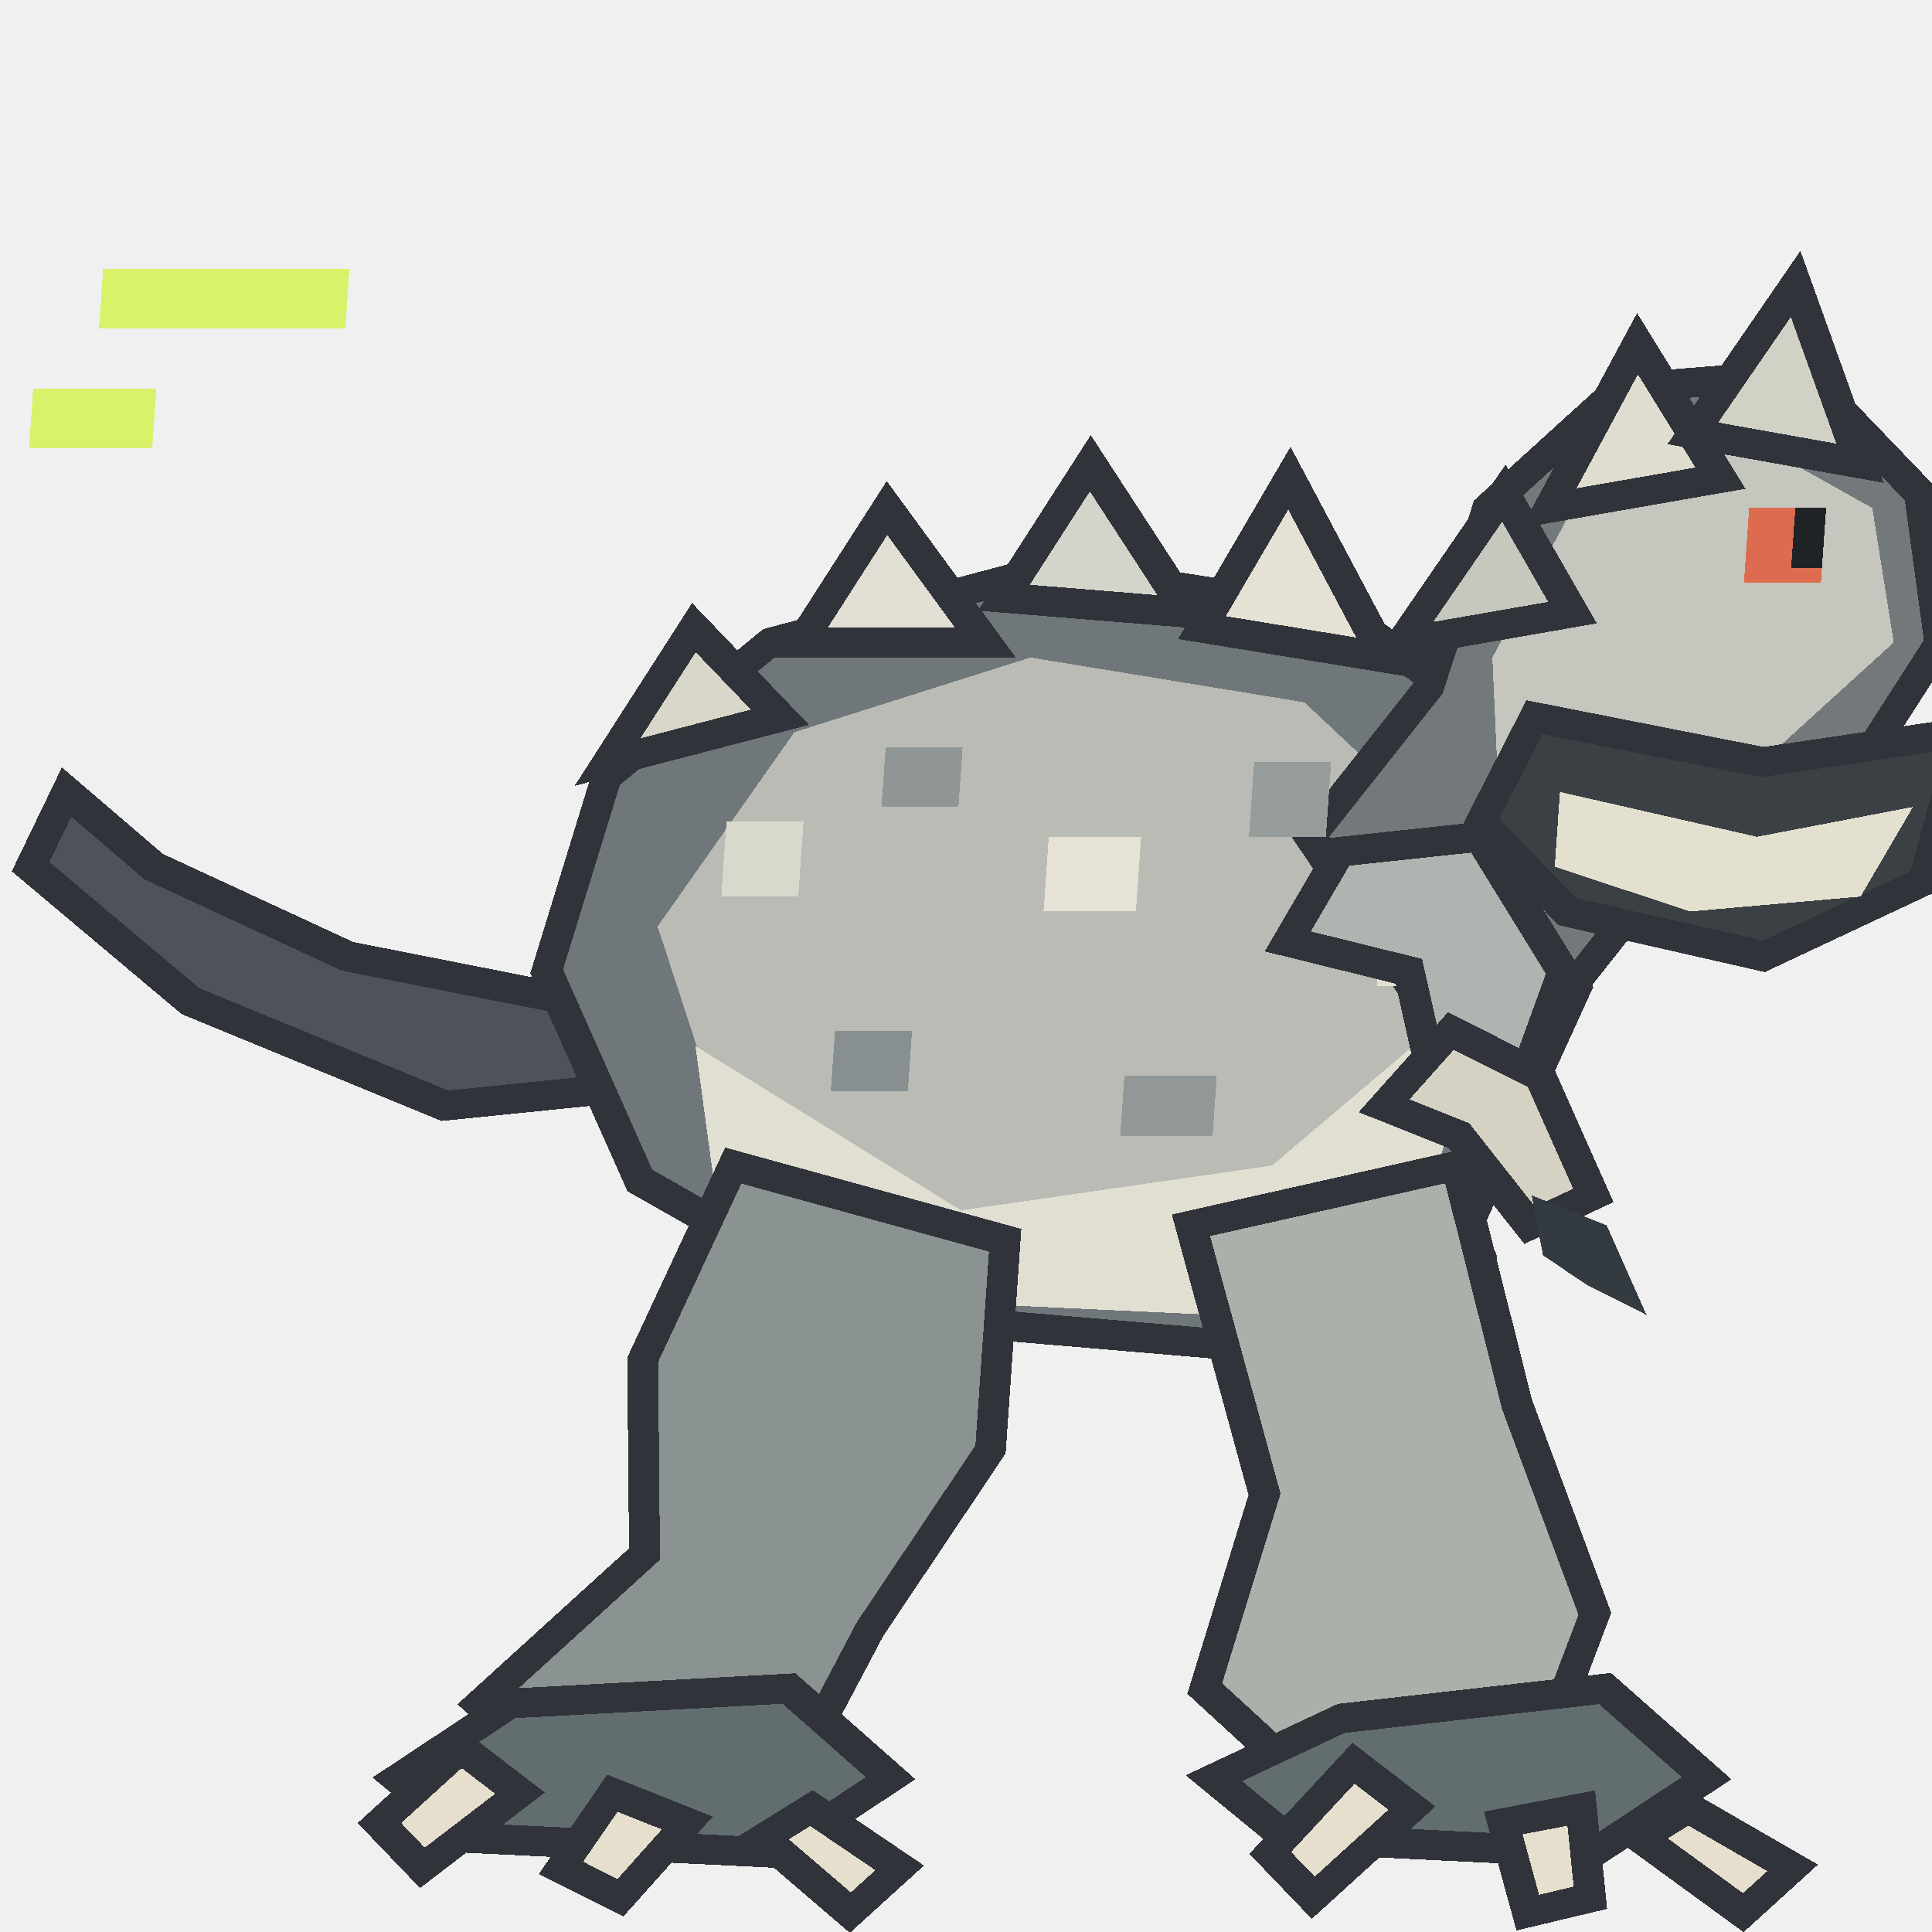
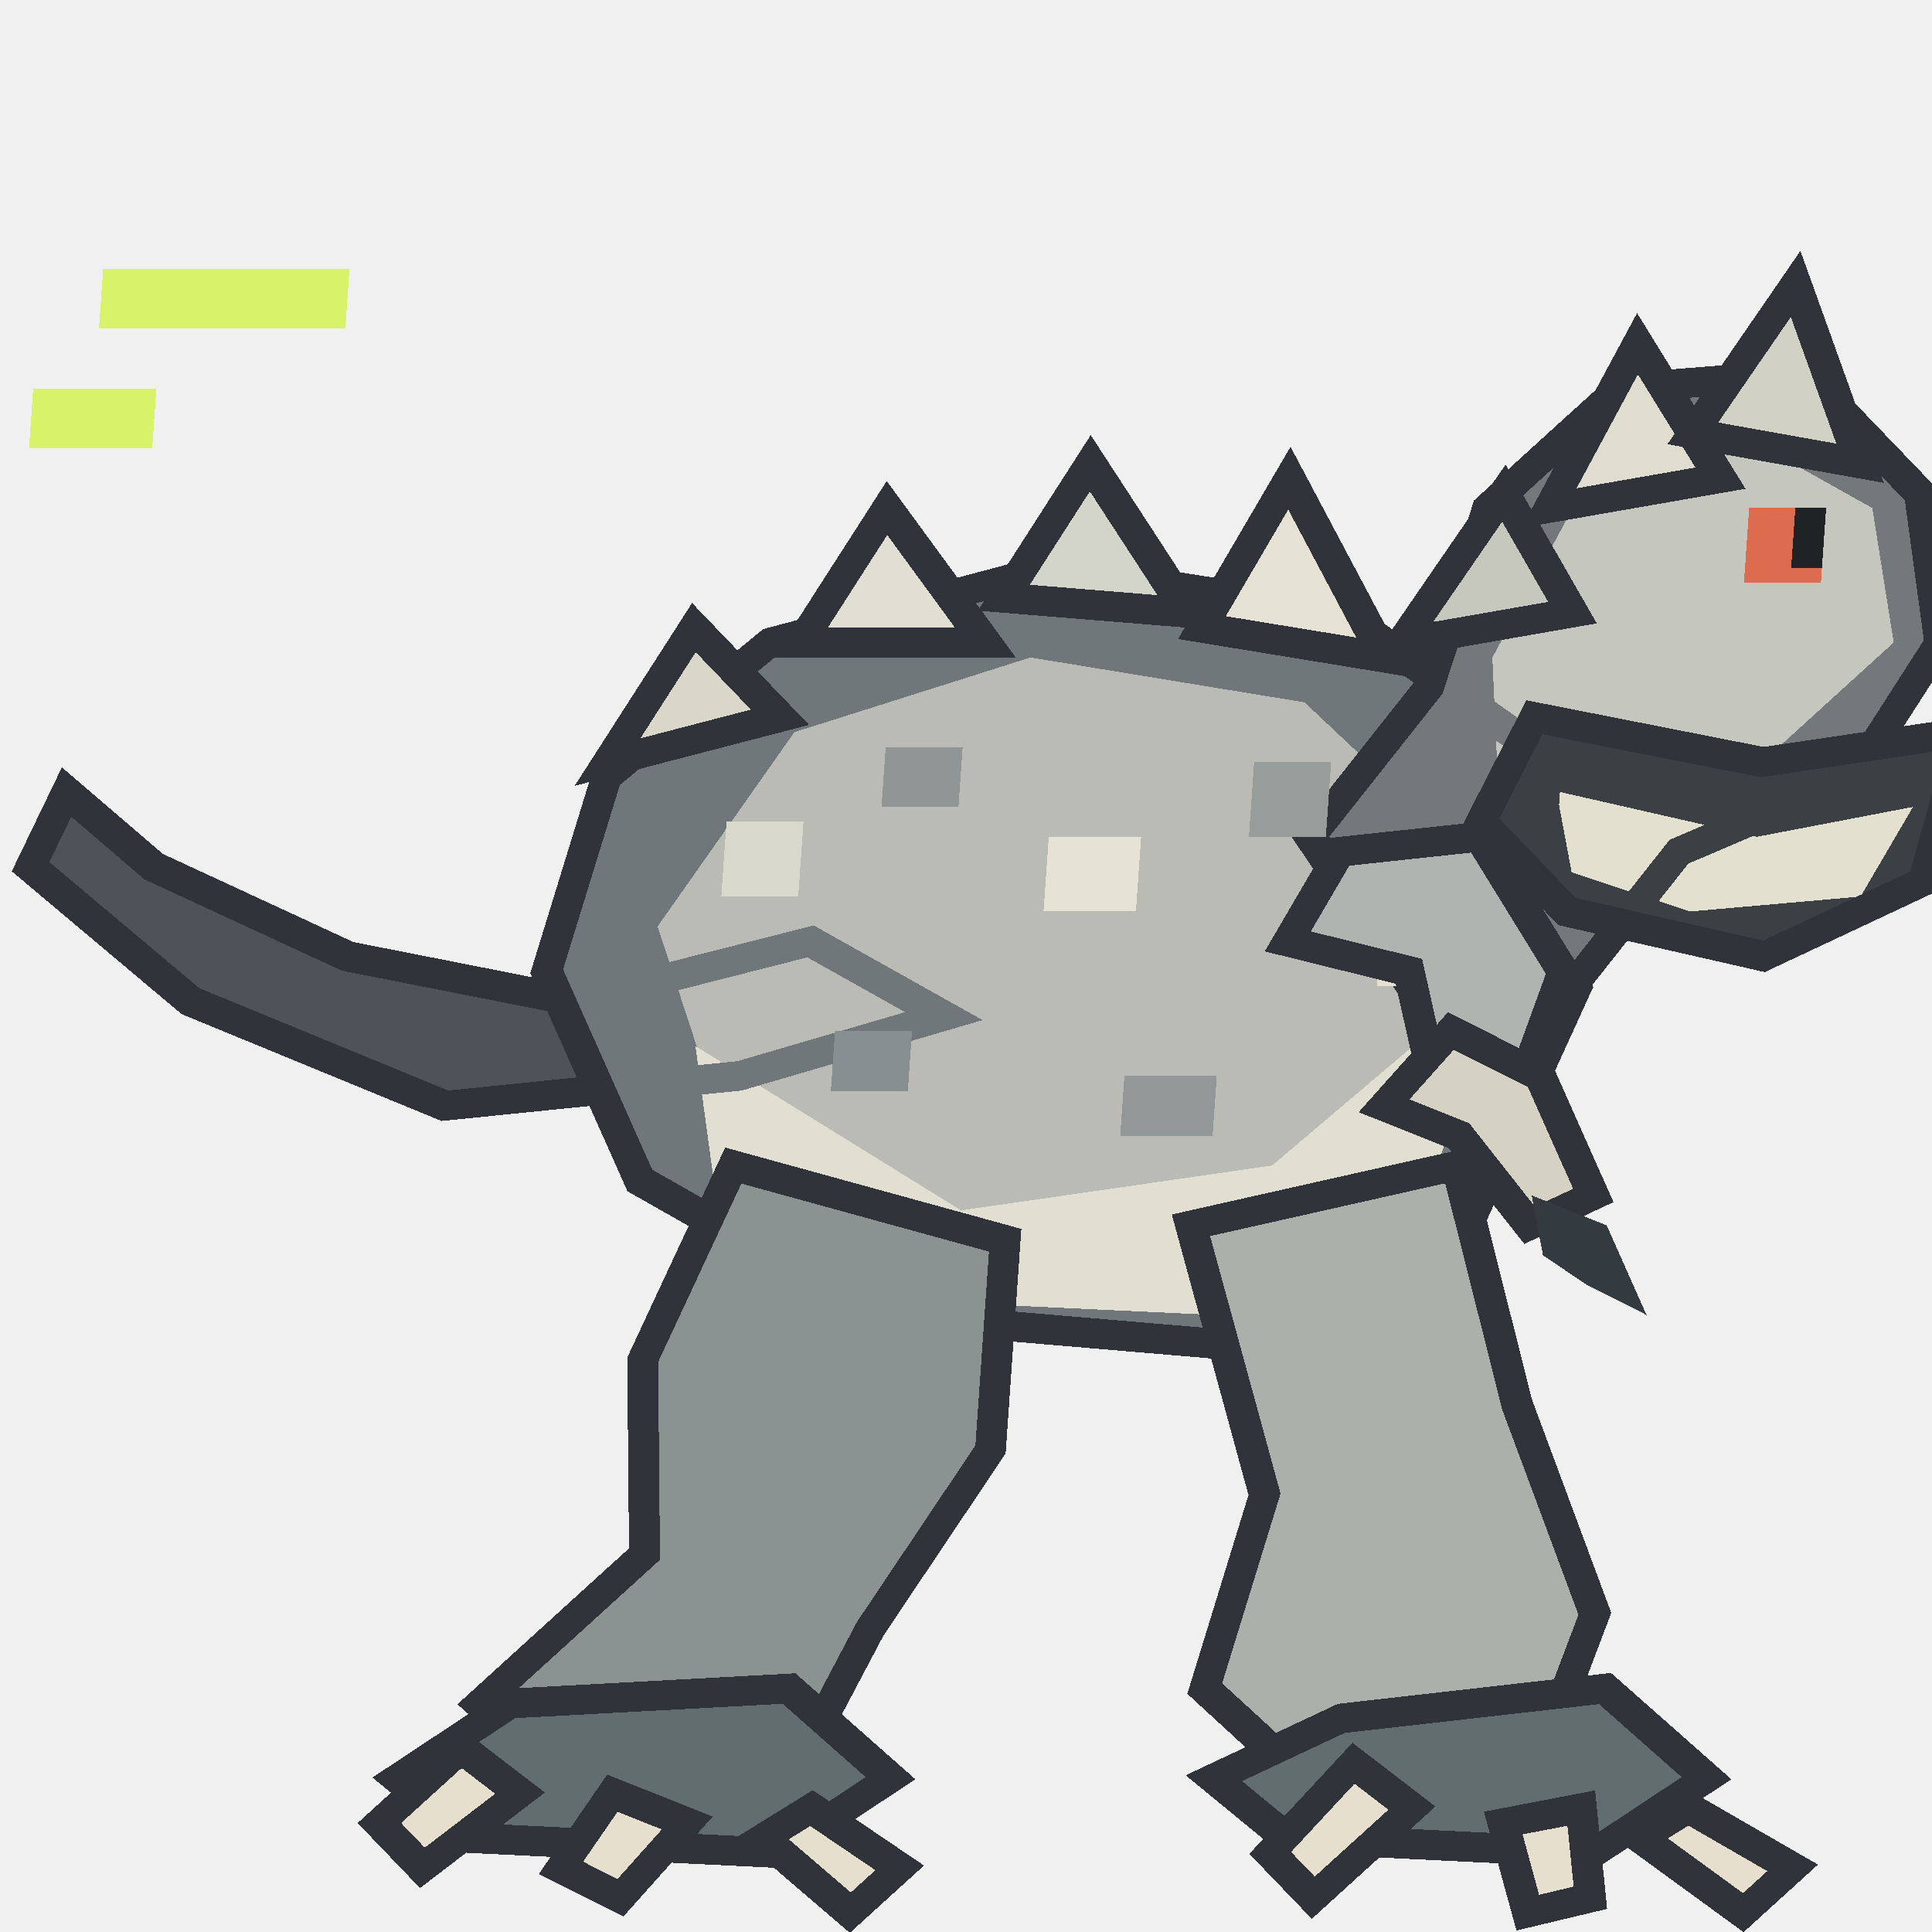
<svg xmlns="http://www.w3.org/2000/svg" data-pose="attack" data-feet-orientation="forward" viewBox="0 0 128 128" shape-rendering="crispEdges" role="img" aria-label="Indominus Rex" data-character="Indominus Rex" data-species="Indominus rex hybrid" data-origin="Jurassic World" data-anatomy="massive pale theropod elongated skull dorsal osteoderms powerful hindlimbs">
  <g data-pose-transform="attack" transform="translate(4 0) skewX(-4) scale(1.02 .99)">
    <g stroke="#30343a" stroke-width="2" stroke-linejoin="miter">
+       <defs>
+         <mask id="dino-outline-mask-2" maskUnits="userSpaceOnUse" x="0" y="0" width="128" height="128" style="mask-type:luminance">
+           <g fill="#ffffff" stroke="none">
+             <polygon points="53,63 38,67 23,64 10,58 4,53 2,58 13,67 30,74 49,72 62,68" />
+             <polygon points="36,65 39,52 49,43 67,38 86,41 99,50 103,66 97,82 82,90 59,88 43,79" />
+             <polygon points="85,56 92,46 95,34 103,26 115,25 123,33 125,43 120,52 109,57 102,67 93,67" />
+             <polygon points="99,48 114,51 127,49 125,59 115,64 102,61 96,55" />
+             <polygon points="39,51 44,42 50,48" />
+             <polygon points="51,43 56,34 63,43" />
+             <polygon points="64,40 69,31 76,41" />
+             <polygon points="77,42 82,32 89,44" />
+             <polygon points="90,43 96,33 101,41" />
+             <polygon points="99,34 104,23 110,32" />
+             <polygon points="108,29 114,19 119,31" />
+             <polygon points="87,57 96,56 102,65 100,72 94,72 92,65 84,63" />
+             <polygon points="95,69 101,72 105,80 101,82 96,76 91,74" />
+           </g>
+           <polygon points="53,63 38,67 23,64 10,58 4,53 2,58 13,67 30,74 49,72 62,68" fill="none" stroke="#000000" stroke-width="2" stroke-linejoin="miter" />
+           <polygon points="36,65 39,52 49,43 67,38 86,41 99,50 103,66 97,82 82,90 59,88 43,79" fill="none" stroke="#000000" stroke-width="2" stroke-linejoin="miter" />
+           <polygon points="85,56 92,46 95,34 103,26 115,25 123,33 125,43 120,52 109,57 102,67 93,67" fill="none" stroke="#000000" stroke-width="2" stroke-linejoin="miter" />
+           <polygon points="99,48 114,51 127,49 125,59 115,64 102,61 96,55" fill="none" stroke="#000000" stroke-width="2" stroke-linejoin="miter" />
+           <polygon points="39,51 44,42 50,48" fill="none" stroke="#000000" stroke-width="2" stroke-linejoin="miter" />
+           <polygon points="51,43 56,34 63,43" fill="none" stroke="#000000" stroke-width="2" stroke-linejoin="miter" />
+           <polygon points="64,40 69,31 76,41" fill="none" stroke="#000000" stroke-width="2" stroke-linejoin="miter" />
+           <polygon points="77,42 82,32 89,44" fill="none" stroke="#000000" stroke-width="2" stroke-linejoin="miter" />
+           <polygon points="90,43 96,33 101,41" fill="none" stroke="#000000" stroke-width="2" stroke-linejoin="miter" />
+           <polygon points="99,34 104,23 110,32" fill="none" stroke="#000000" stroke-width="2" stroke-linejoin="miter" />
+           <polygon points="108,29 114,19 119,31" fill="none" stroke="#000000" stroke-width="2" stroke-linejoin="miter" />
+           <polygon points="87,57 96,56 102,65 100,72 94,72 92,65 84,63" fill="none" stroke="#000000" stroke-width="2" stroke-linejoin="miter" />
+           <polygon points="95,69 101,72 105,80 101,82 96,76 91,74" fill="none" stroke="#000000" stroke-width="2" stroke-linejoin="miter" />
+         </mask>
+       </defs>
      <polygon points="53,63 38,67 23,64 10,58 4,53 2,58 13,67 30,74 49,72 62,68" fill="#4d5358" />
      <polygon points="36,65 39,52 49,43 67,38 86,41 99,50 103,66 97,82 82,90 59,88 43,79" fill="#70777a" />
-       <polygon points="43,62 51,49 66,44 84,47 95,57 96,72 83,83 62,83 48,75" fill="#b9bbb4" stroke="none" />
-       <polygon points="46,70 64,81 84,78 98,65 94,81 81,88 60,87 48,80" fill="#e1dfd2" stroke="none" />
+       <polygon points="43,62 51,49 66,44 84,47 95,57 96,72 83,83 62,83 48,75" fill="#b9bbb4" stroke="none" mask="url(#dino-outline-mask-2)" />
+       <polygon points="46,70 64,81 84,78 98,65 94,81 81,88 60,87 48,80" fill="#e1dfd2" stroke="none" mask="url(#dino-outline-mask-2)" />
      <polygon points="85,56 92,46 95,34 103,26 115,25 123,33 125,43 120,52 109,57 102,67 93,67" fill="#73797b" />
-       <polygon points="96,44 101,33 111,29 120,34 122,43 115,50 103,55 97,53" fill="#c5c6bd" stroke="none" />
+       <polygon points="96,44 101,33 111,29 120,34 122,43 115,50 103,55 97,53" fill="#c5c6bd" stroke="none" mask="url(#dino-outline-mask-2)" />
      <polygon points="99,48 114,51 127,49 125,59 115,64 102,61 96,55" fill="#3a4044" />
-       <polygon points="101,53 114,56 124,54 121,60 110,61 101,58" fill="#e4e0d0" stroke="none" />
+       <polygon points="101,53 114,56 124,54 121,60 110,61 101,58" fill="#e4e0d0" stroke="none" mask="url(#dino-outline-mask-2)" />
      <polygon points="39,51 44,42 50,48" fill="#d9d7c9" />
      <polygon points="51,43 56,34 63,43" fill="#e1dfd3" />
      <polygon points="64,40 69,31 76,41" fill="#d4d5ca" />
      <polygon points="77,42 82,32 89,44" fill="#e5e1d4" />
      <polygon points="90,43 96,33 101,41" fill="#c6c7bd" />
      <polygon points="99,34 104,23 110,32" fill="#dfddd0" />
      <polygon points="108,29 114,19 119,31" fill="#d1d1c6" />
      <rect x="47" y="55" width="5" height="5" fill="#d9d8cc" stroke="none" />
      <rect x="57" y="50" width="5" height="4" fill="#8f9695" stroke="none" />
      <rect x="68" y="56" width="6" height="5" fill="#e6e2d5" stroke="none" />
      <rect x="81" y="51" width="5" height="5" fill="#969d9b" stroke="none" />
      <rect x="90" y="61" width="5" height="5" fill="#e5e0d3" stroke="none" />
      <rect x="55" y="69" width="5" height="4" fill="#878f91" stroke="none" />
      <rect x="74" y="72" width="6" height="4" fill="#929897" stroke="none" />
      <polygon points="87,57 96,56 102,65 100,72 94,72 92,65 84,63" fill="#aeb4b0" />
      <polygon points="95,69 101,72 105,80 101,82 96,76 91,74" fill="#d5d2c4" />
      <polygon points="101,80 106,82 109,88 105,86 102,84" fill="#343b40" stroke="none" />
-       <polygon points="96,78 99,84 99,90 95,85 93,81" fill="#343b40" stroke="none" />
+       <polygon points="96,78 99,84 99,90 95,85 93,81" fill="#343b40" stroke="none" mask="url(#dino-outline-mask-2)" />
      <rect x="112" y="34" width="5" height="5" fill="#dc6b50" stroke="none" />
      <rect x="115" y="34" width="2" height="4" fill="#202326" stroke="none" />
    </g>
    <g data-foot-facing="forward" stroke="#30343a" stroke-width="2" stroke-linejoin="miter">
      <polygon points="49,78 67,83 67,97 60,109 56,118 42,120 35,114 45,104 44,91" fill="#8b9392" />
      <polygon points="79,82 96,78 101,94 107,108 104,118 91,121 82,113 85,100" fill="#abb0ab" />
      <polygon points="37,114 55,113 62,119 55,124 35,123 30,119" fill="#626d70" />
      <polygon points="91,115 108,113 115,119 108,124 88,123 83,119" fill="#626d70" />
      <polygon points="38,120 32,125 29,122 34,117" fill="#e6dfce" />
      <polygon points="49,122 45,127 41,125 44,120" fill="#e6dfce" />
      <polygon points="57,121 63,125 60,128 54,123" fill="#e6dfce" />
      <polygon points="96,121 90,127 87,124 92,118" fill="#e6dfce" />
      <polygon points="107,121 108,127 104,128 102,122" fill="#e6dfce" />
      <polygon points="114,121 121,125 118,128 111,123" fill="#e6dfce" />
    </g>
    <g data-motion-accent="attack" shape-rendering="crispEdges">
      <path d="M4 18h16v4H4zM0 26h8v4H0z" fill="#d8f36a" />
    </g>
  </g>
</svg>
